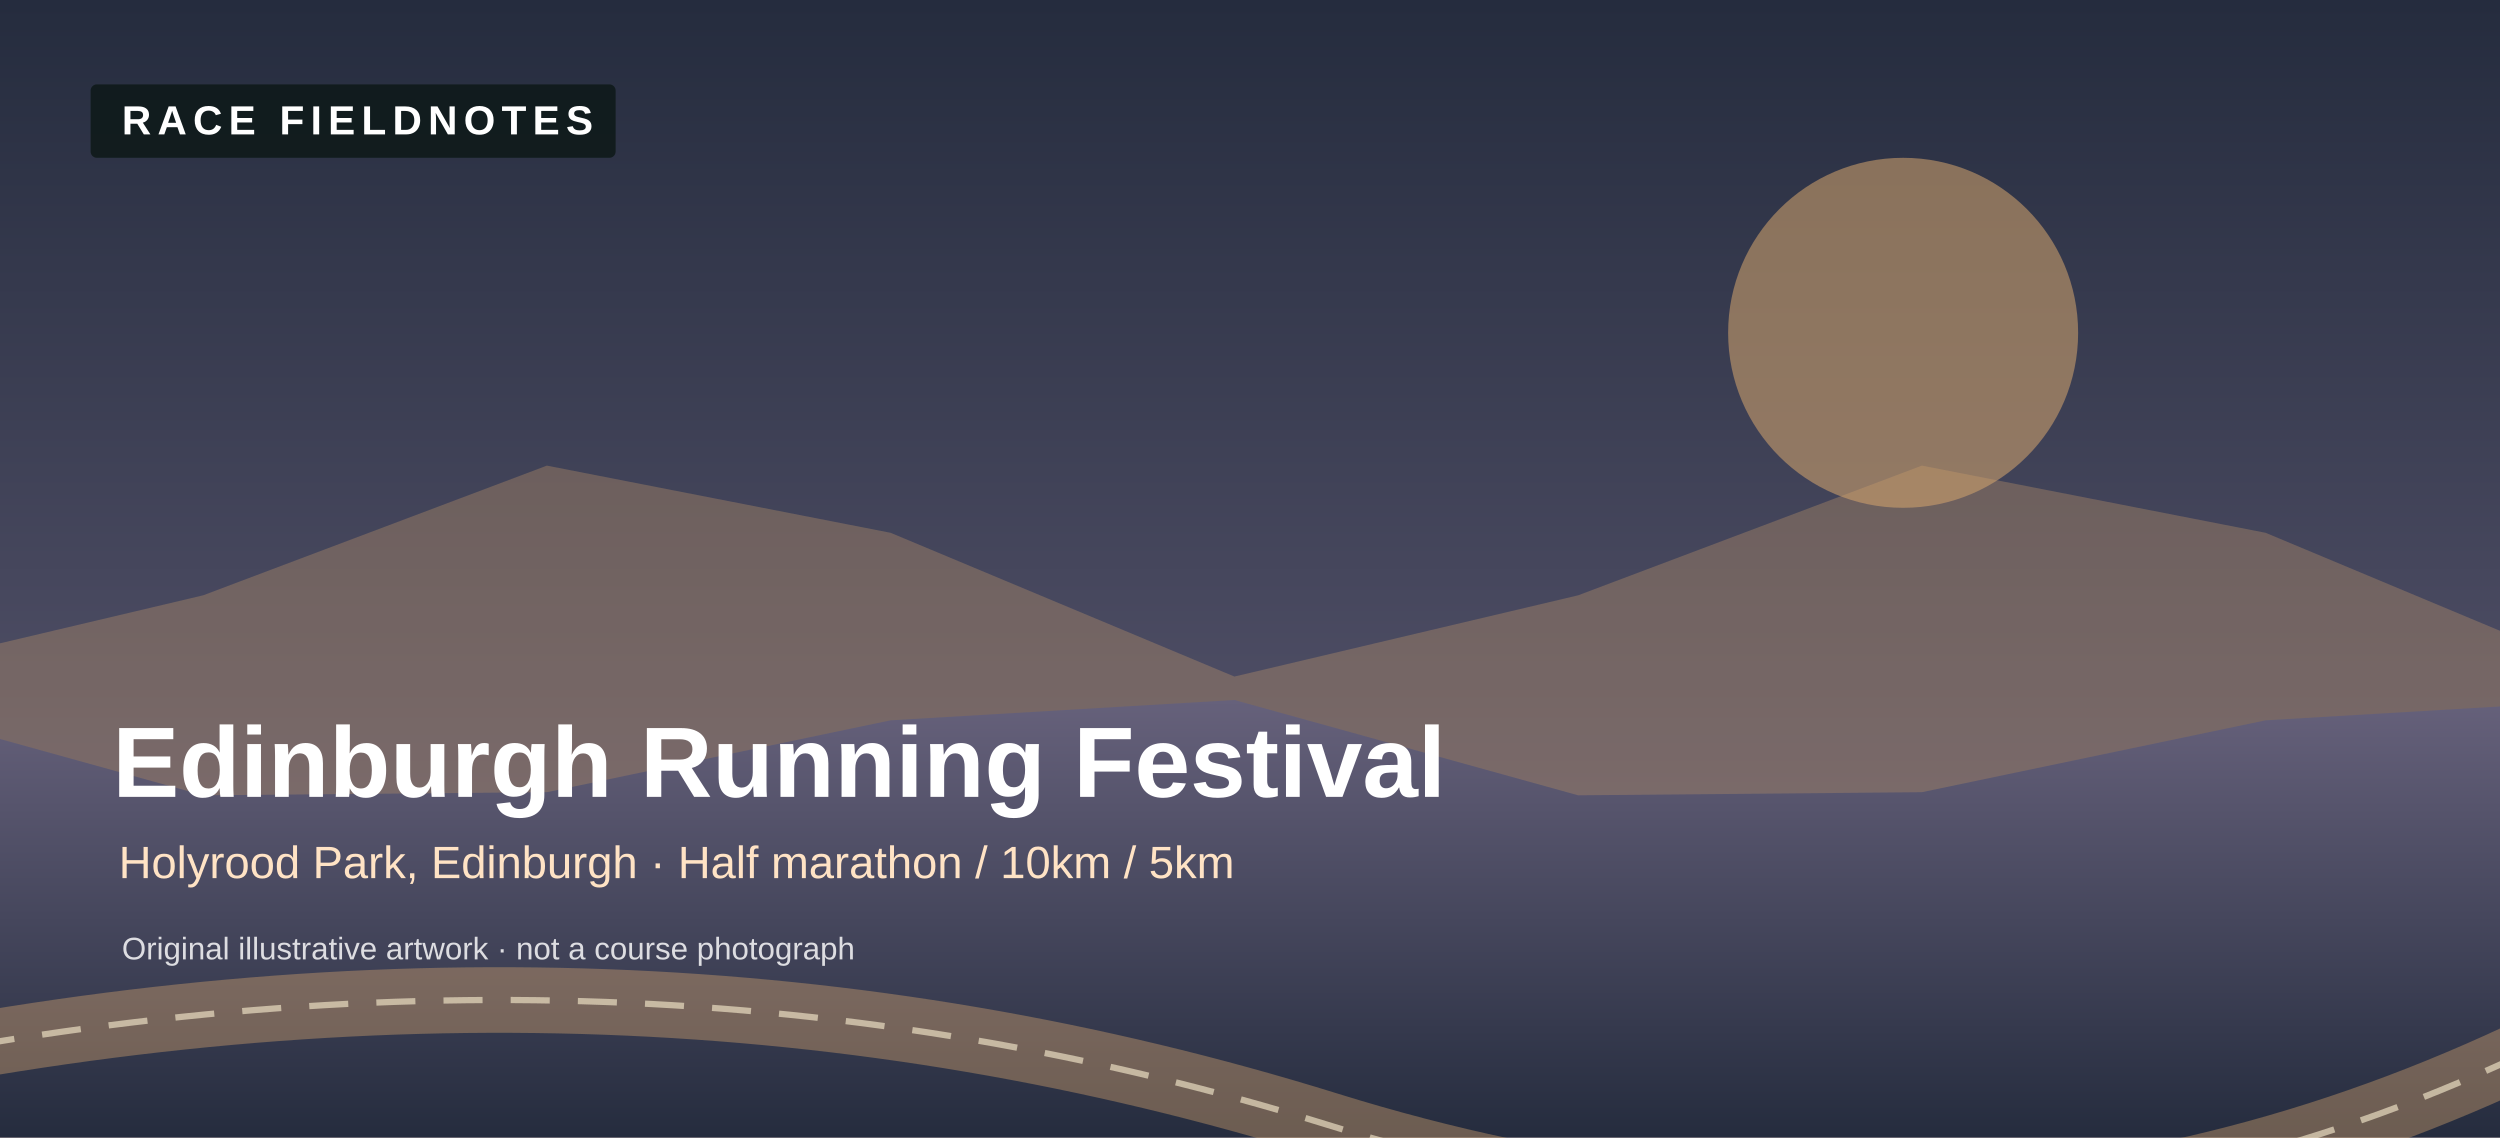
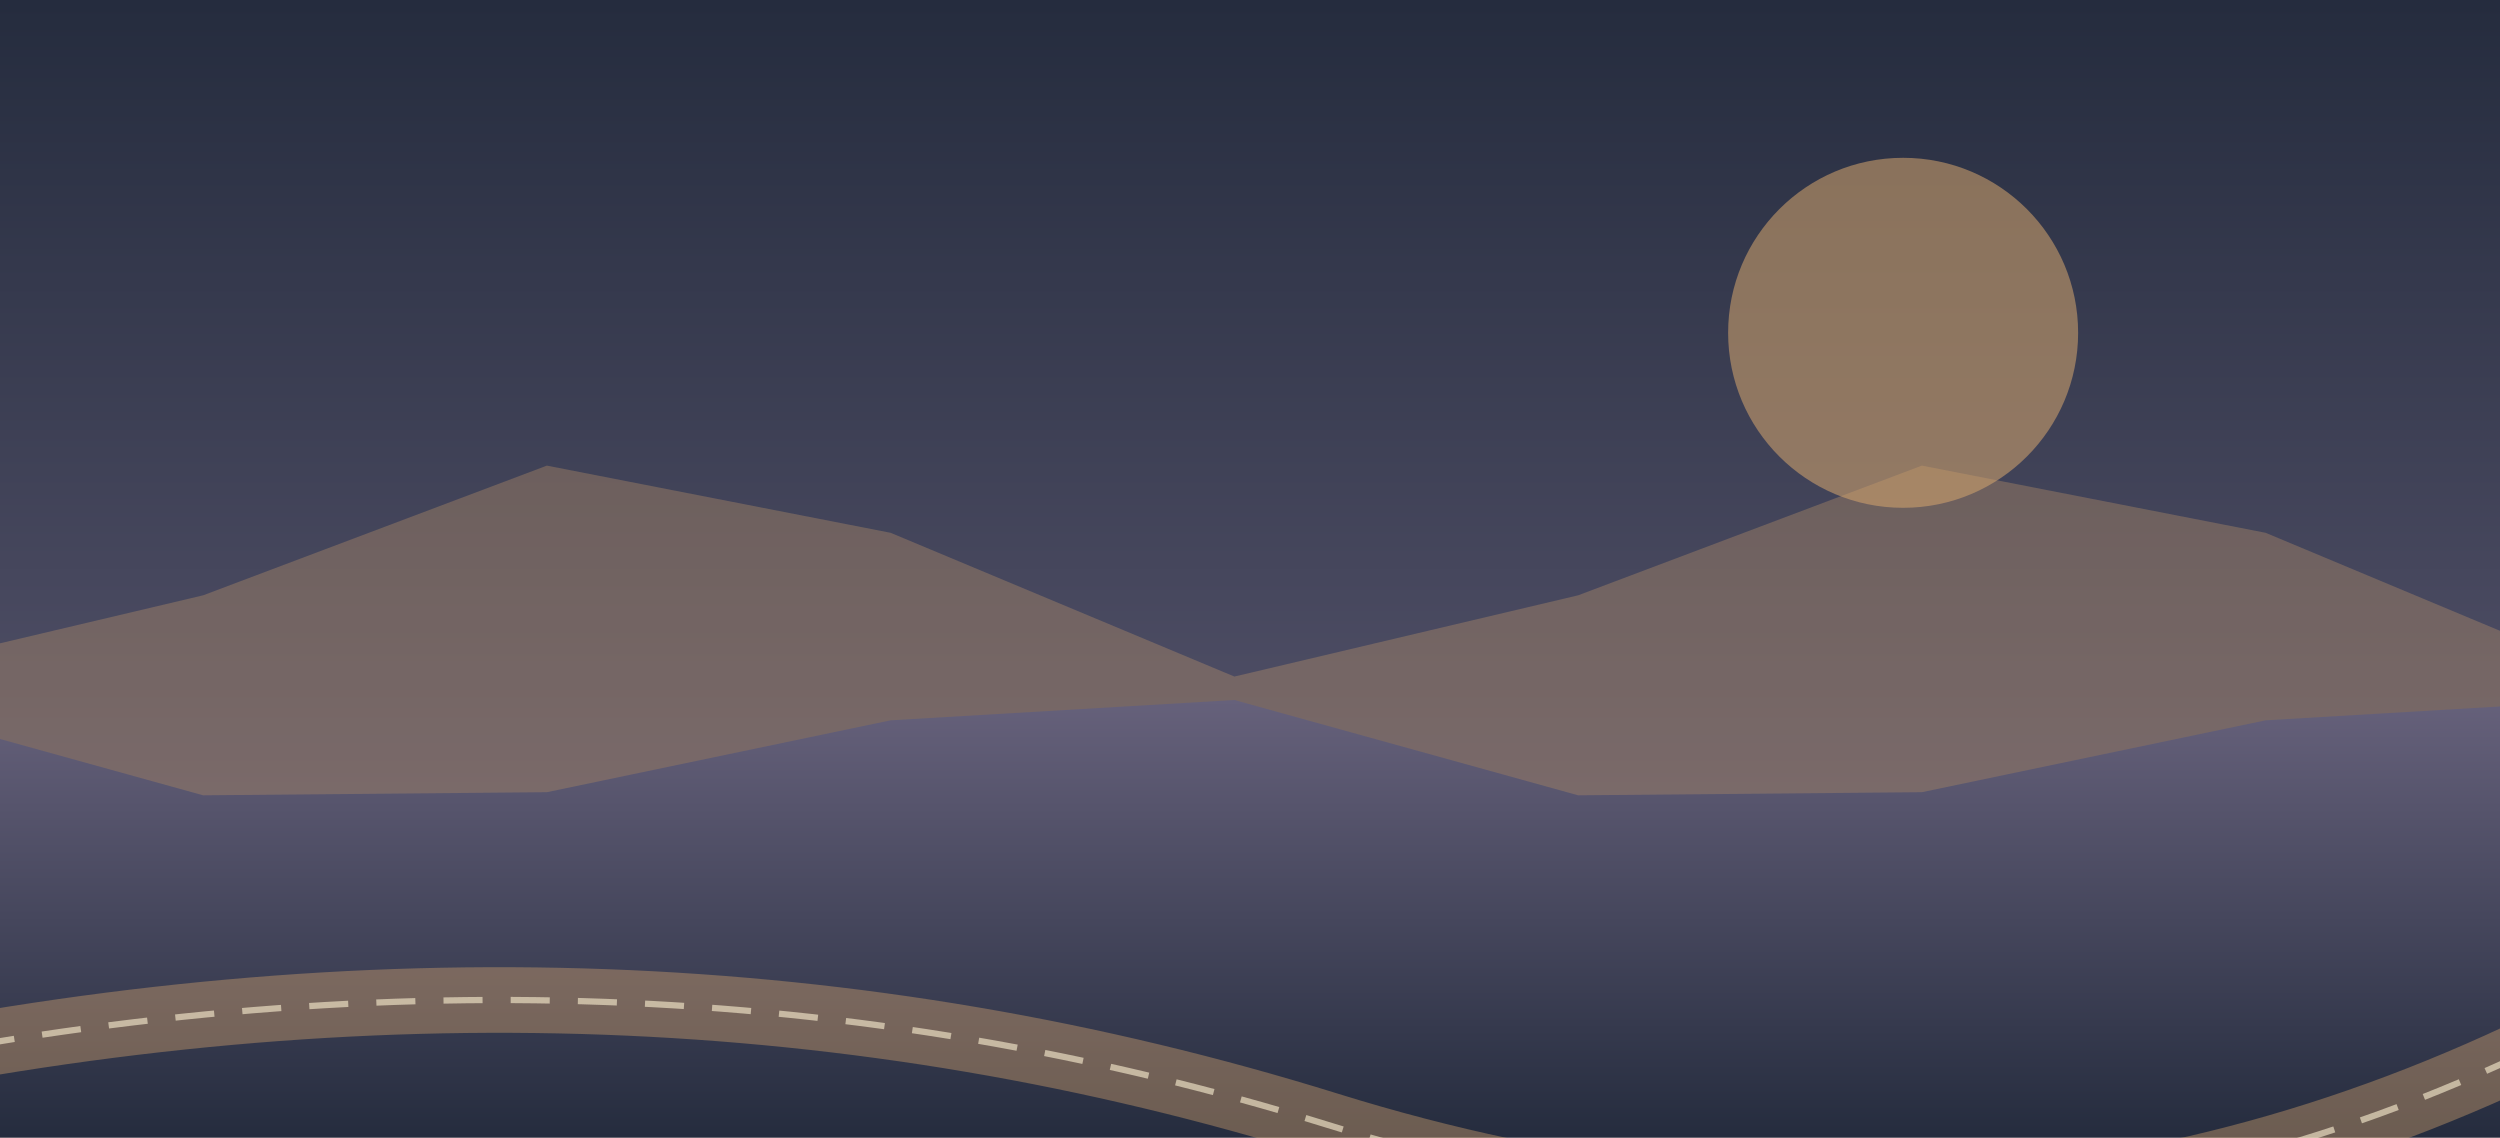
<svg xmlns="http://www.w3.org/2000/svg" width="1600" height="728" viewBox="0 0 1600 728" role="img" aria-label="Illustrated landscape for Edinburgh Running Festival">
  <defs>
    <linearGradient id="sky" x2="0" y2="1">
      <stop stop-color="#252c3e" />
      <stop offset="1" stop-color="#66617b" />
    </linearGradient>
    <linearGradient id="land" x2="0" y2="1">
      <stop stop-color="#66617b" />
      <stop offset="1" stop-color="#252c3e" />
    </linearGradient>
  </defs>
  <rect width="1600" height="728" fill="url(#sky)" />
  <circle cx="1218" cy="213" r="112" fill="#d6a56d" opacity=".55" />
  <path d="M0 455 L-90,433 130,381 350,298 570,341 790,433 1010,381 1230,298 1450,341 1670,433 L1600 520 L1600 728 H0Z" fill="#d6a56d" opacity=".3" />
  <path d="M0 560 L-90,448 130,509 350,507 570,461 790,448 1010,509 1230,507 1450,461 1670,448 L1600 560 L1600 728 H0Z" fill="url(#land)" />
  <path d="M-100 685 Q400 580 850 720 T1700 630" fill="none" stroke="#d6a56d" stroke-width="42" opacity=".4" />
  <path d="M-100 685 Q400 580 850 720 T1700 630" fill="none" stroke="#f2e7ca" stroke-width="4" opacity=".65" stroke-dasharray="25 18" />
-   <rect x="58" y="54" width="336" height="47" rx="4" fill="#07140f" opacity=".72" />
-   <text x="78" y="86" fill="#fff" font-family="Arial,sans-serif" font-size="26" font-weight="700" letter-spacing="4">RACE FIELDNOTES</text>
-   <text x="72" y="510" fill="#fff" font-family="Arial,sans-serif" font-size="64" font-weight="700" textLength="1450" lengthAdjust="spacingAndGlyphs">Edinburgh Running Festival</text>
-   <text x="76" y="562" fill="#ffe3c5" font-family="Arial,sans-serif" font-size="29">Holyrood Park, Edinburgh · Half marathon / 10km / 5km</text>
-   <text x="78" y="614" fill="#fff" font-family="Arial,sans-serif" font-size="20" opacity=".82">Original illustrative artwork · not a course photograph</text>
</svg>
